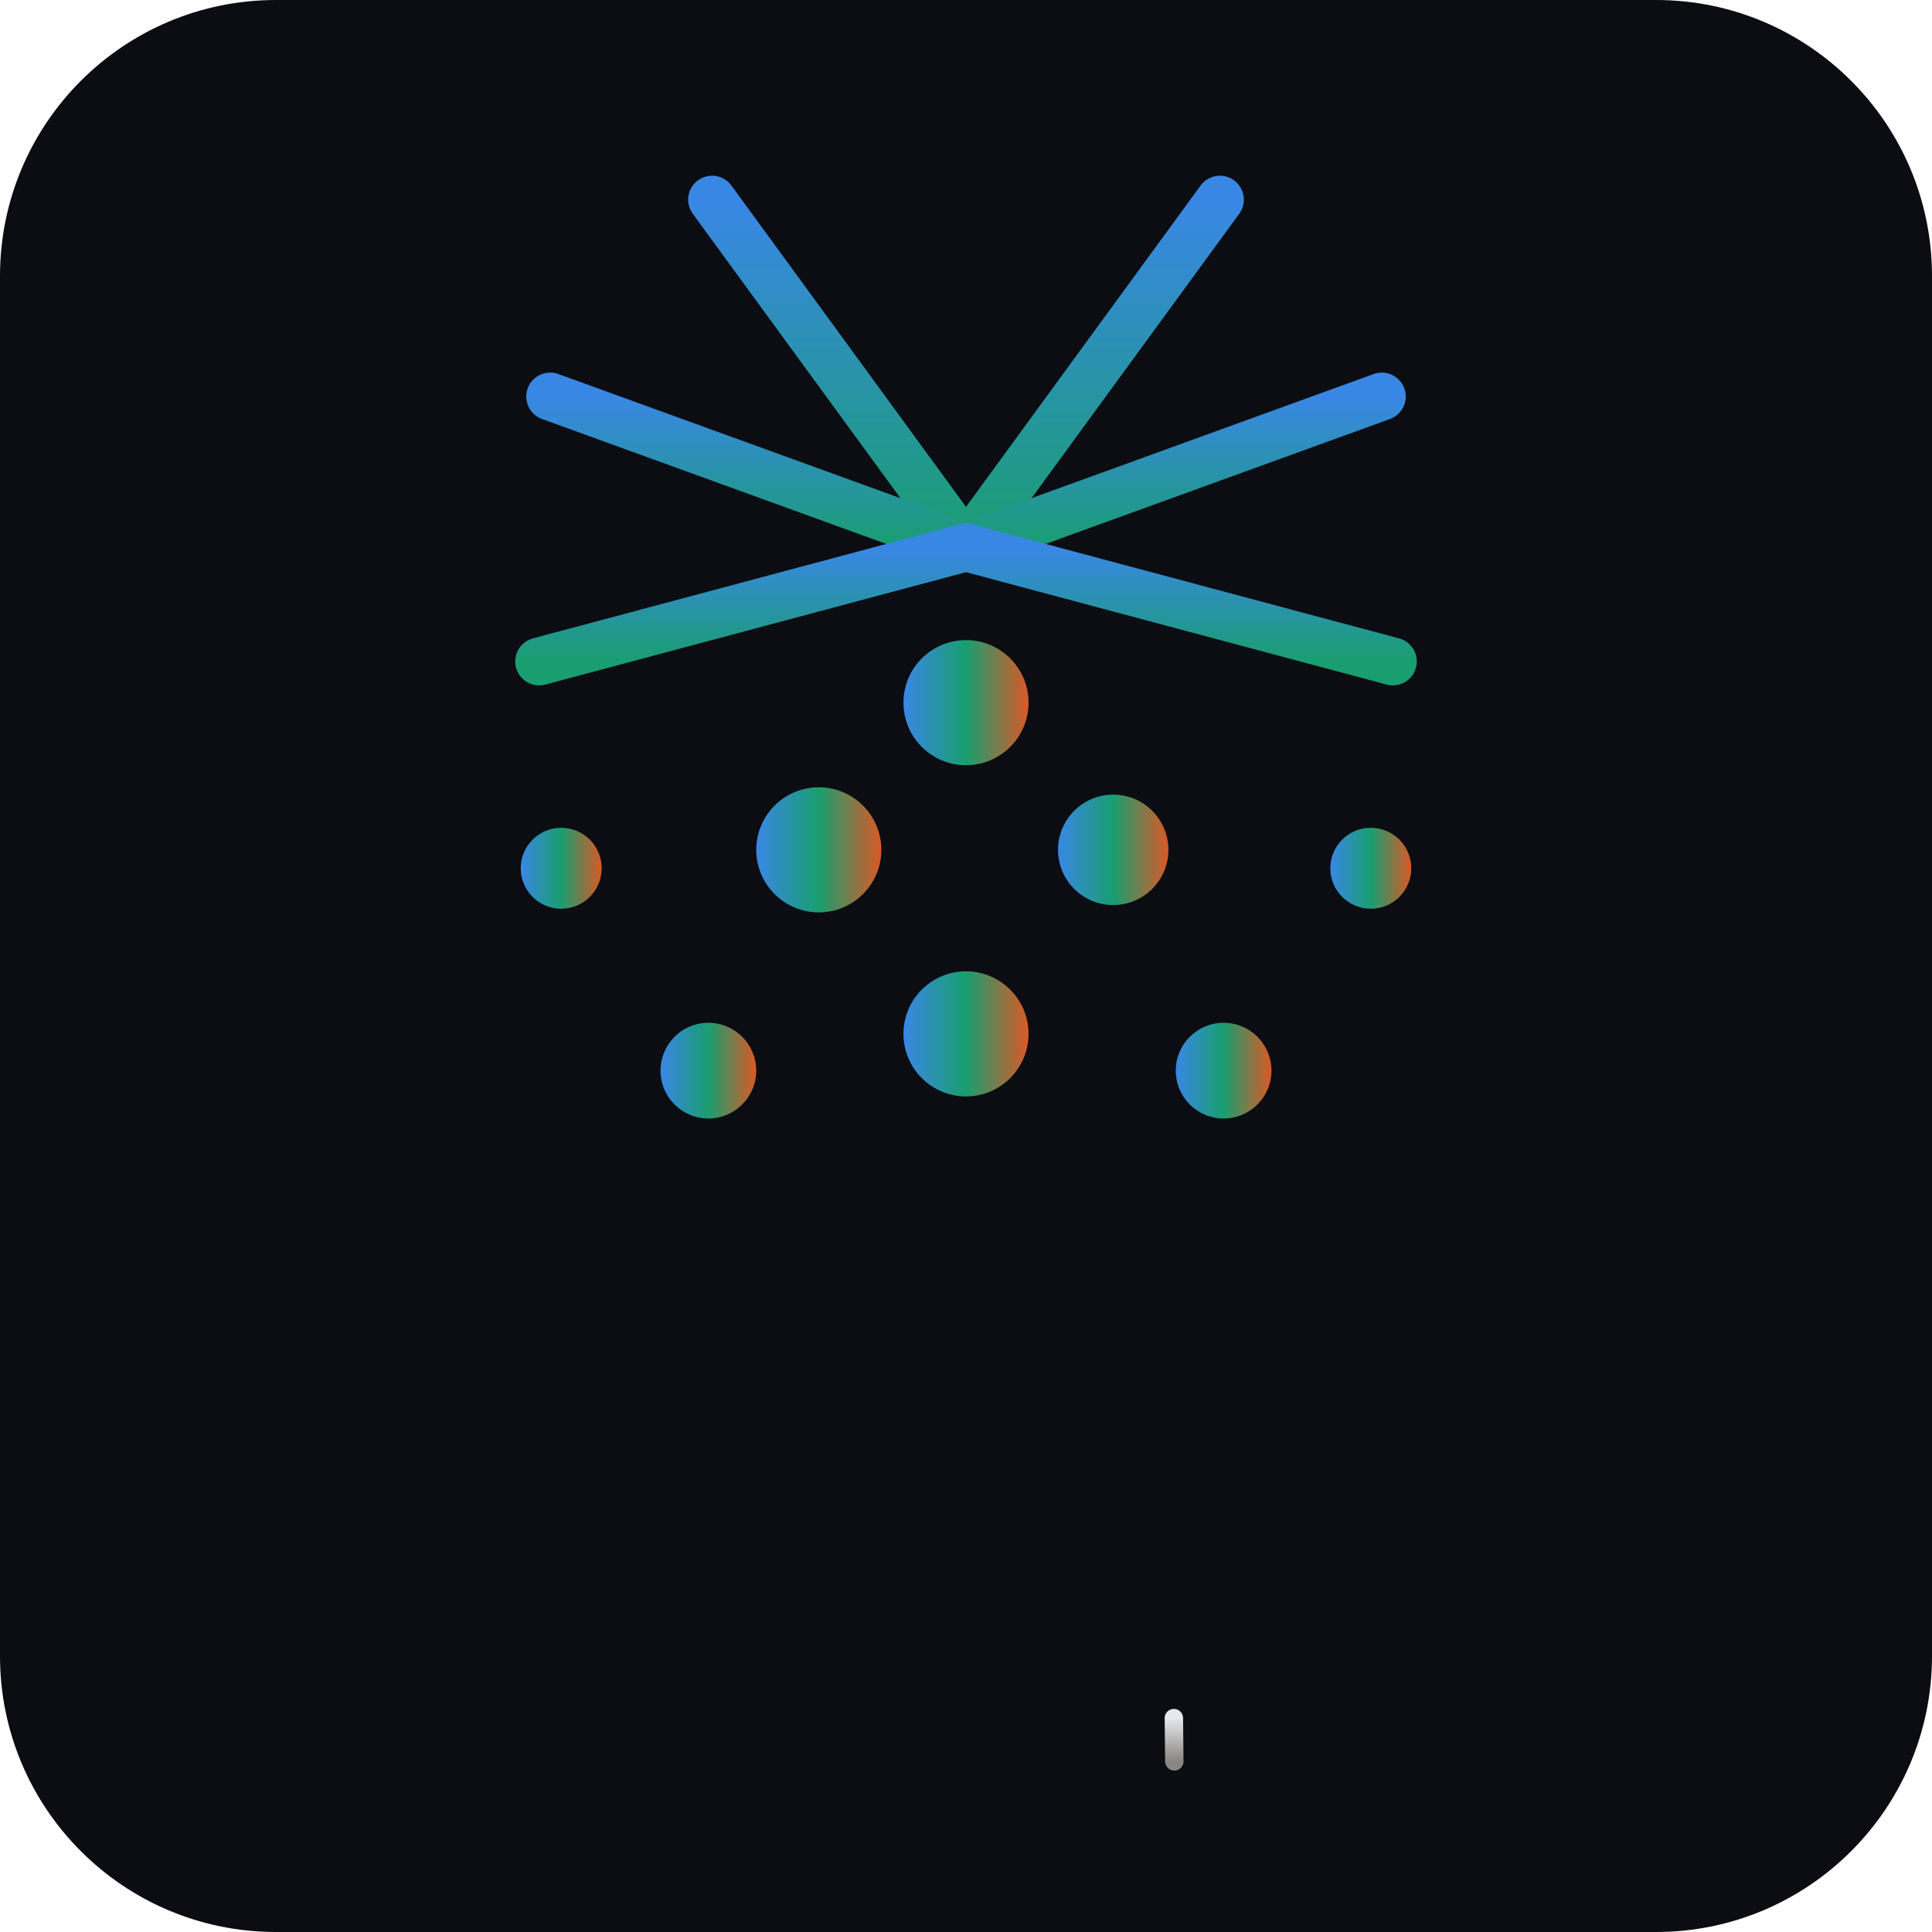
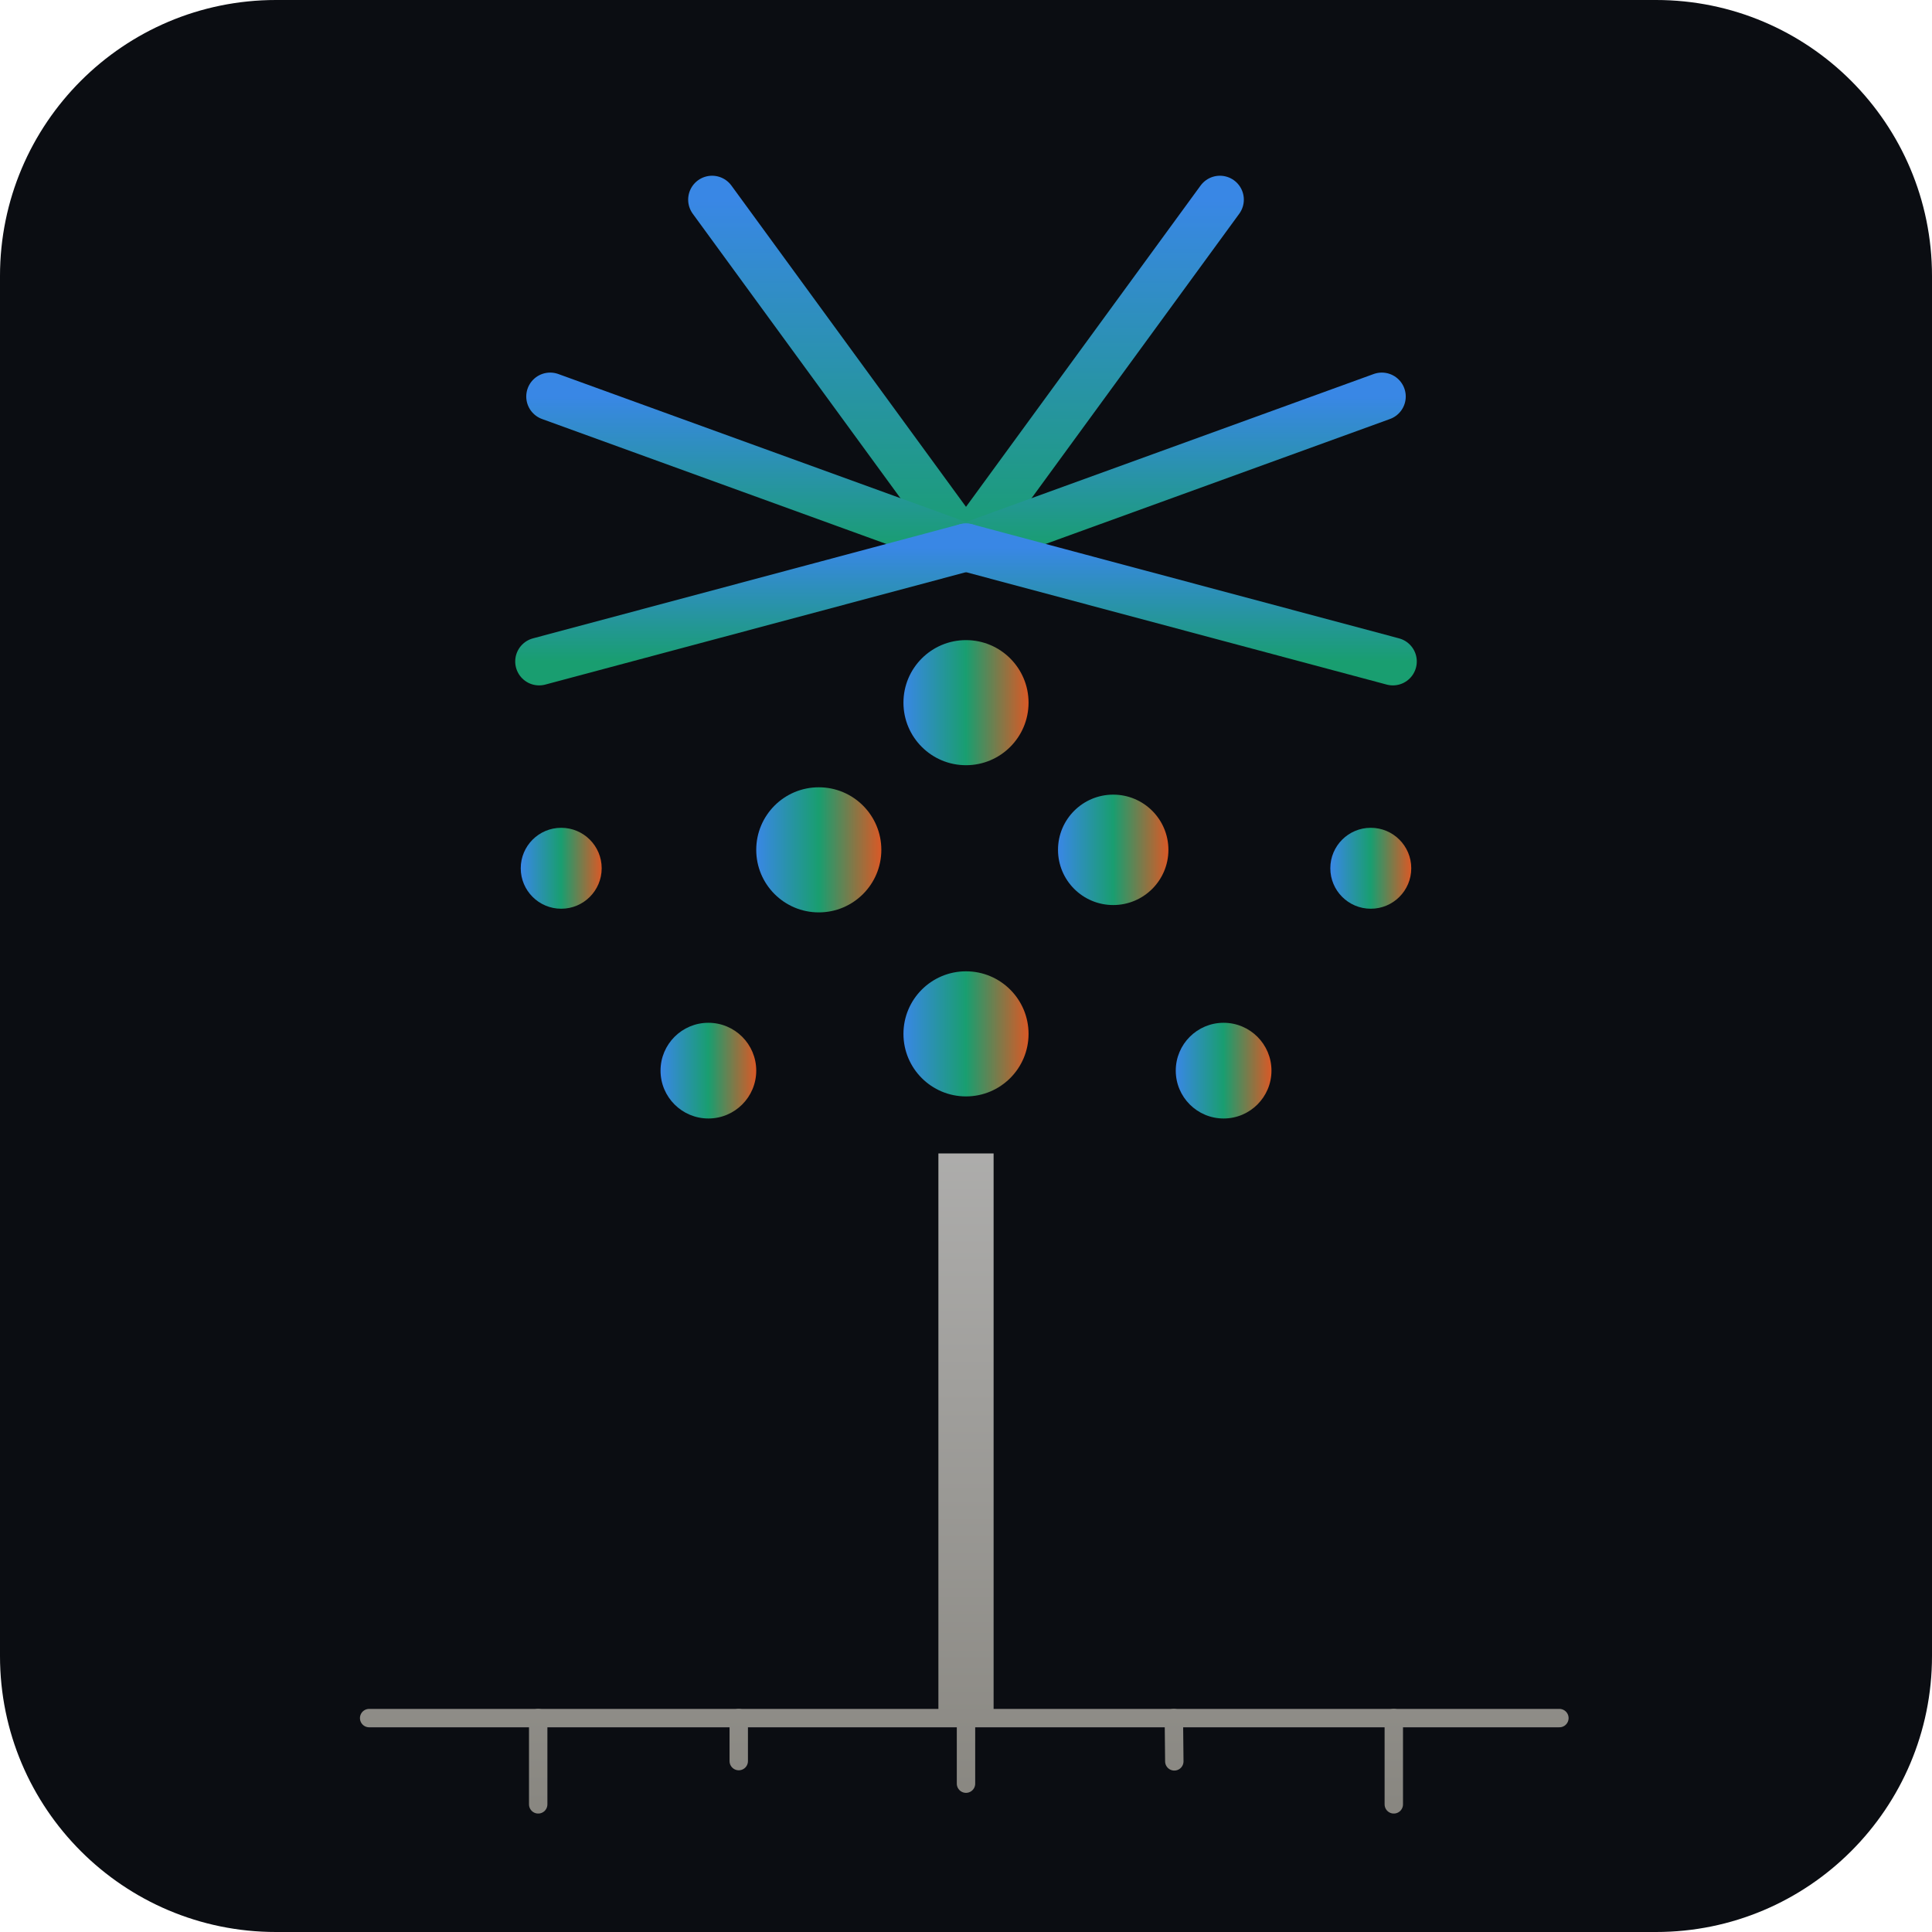
<svg xmlns="http://www.w3.org/2000/svg" viewBox="-24 -24 560 560">
  <rect x="-24" y="-24" width="560" height="560" rx="80" fill="#0b0d12" />
  <defs>
-     <linearGradient id="s" x1="0" y1="1" x2="0" y2="0">
+     <linearGradient id="s" gradientUnits="userSpaceOnUse" x1="256" y1="499" x2="256" y2="12">
      <stop offset="0" stop-color="#898781" />
      <stop offset="1" stop-color="#e6e8ee" />
    </linearGradient>
    <linearGradient id="c" x1="0" y1="0" x2="1" y2="0">
      <stop offset="0" stop-color="#3987e5" />
      <stop offset="0.5" stop-color="#199e70" />
      <stop offset="1" stop-color="#d95926" />
    </linearGradient>
    <linearGradient id="f" x1="0" y1="1" x2="0" y2="0">
      <stop offset="0" stop-color="#199e70" />
      <stop offset="1" stop-color="#3987e5" />
    </linearGradient>
  </defs>
  <g stroke="url(#s)" stroke-width="5.333" stroke-linecap="round">
    <line x1="83" y1="474" x2="428" y2="474" />
    <line x1="132" y1="474" x2="132" y2="499" />
    <line x1="256" y1="474" x2="256" y2="493" />
    <line x1="316.25" y1="474" x2="316.38" y2="486.54" />
    <line x1="190.13" y1="474" x2="190.13" y2="486.46" />
    <line x1="380" y1="474" x2="380" y2="499" />
  </g>
  <line x1="256" y1="318.33" x2="256" y2="467.67" stroke="url(#s)" stroke-width="16" stroke-linecap="square" />
  <g fill="url(#c)">
    <circle cx="181.33" cy="286.33" r="13.87" />
    <circle cx="256" cy="275.67" r="18.13" />
    <circle cx="330.67" cy="286.33" r="13.87" />
    <circle cx="138.67" cy="227.67" r="11.73" />
    <circle cx="213.33" cy="222.33" r="18.13" />
    <circle cx="298.67" cy="222.33" r="16" />
    <circle cx="373.33" cy="227.67" r="11.73" />
    <circle cx="256" cy="179.67" r="18.13" />
  </g>
  <g stroke="url(#f)" stroke-width="13.867" stroke-linecap="round">
    <line x1="256" y1="134.67" x2="256" y2="12" />
    <line x1="256" y1="134.67" x2="182.4" y2="33.87" />
    <line x1="256" y1="134.67" x2="329.6" y2="33.87" />
    <line x1="256" y1="134.67" x2="135.47" y2="90.93" />
    <line x1="256" y1="134.67" x2="376.53" y2="90.93" />
    <line x1="256" y1="134.67" x2="132.27" y2="167.73" />
    <line x1="256" y1="134.67" x2="379.73" y2="167.73" />
  </g>
</svg>
